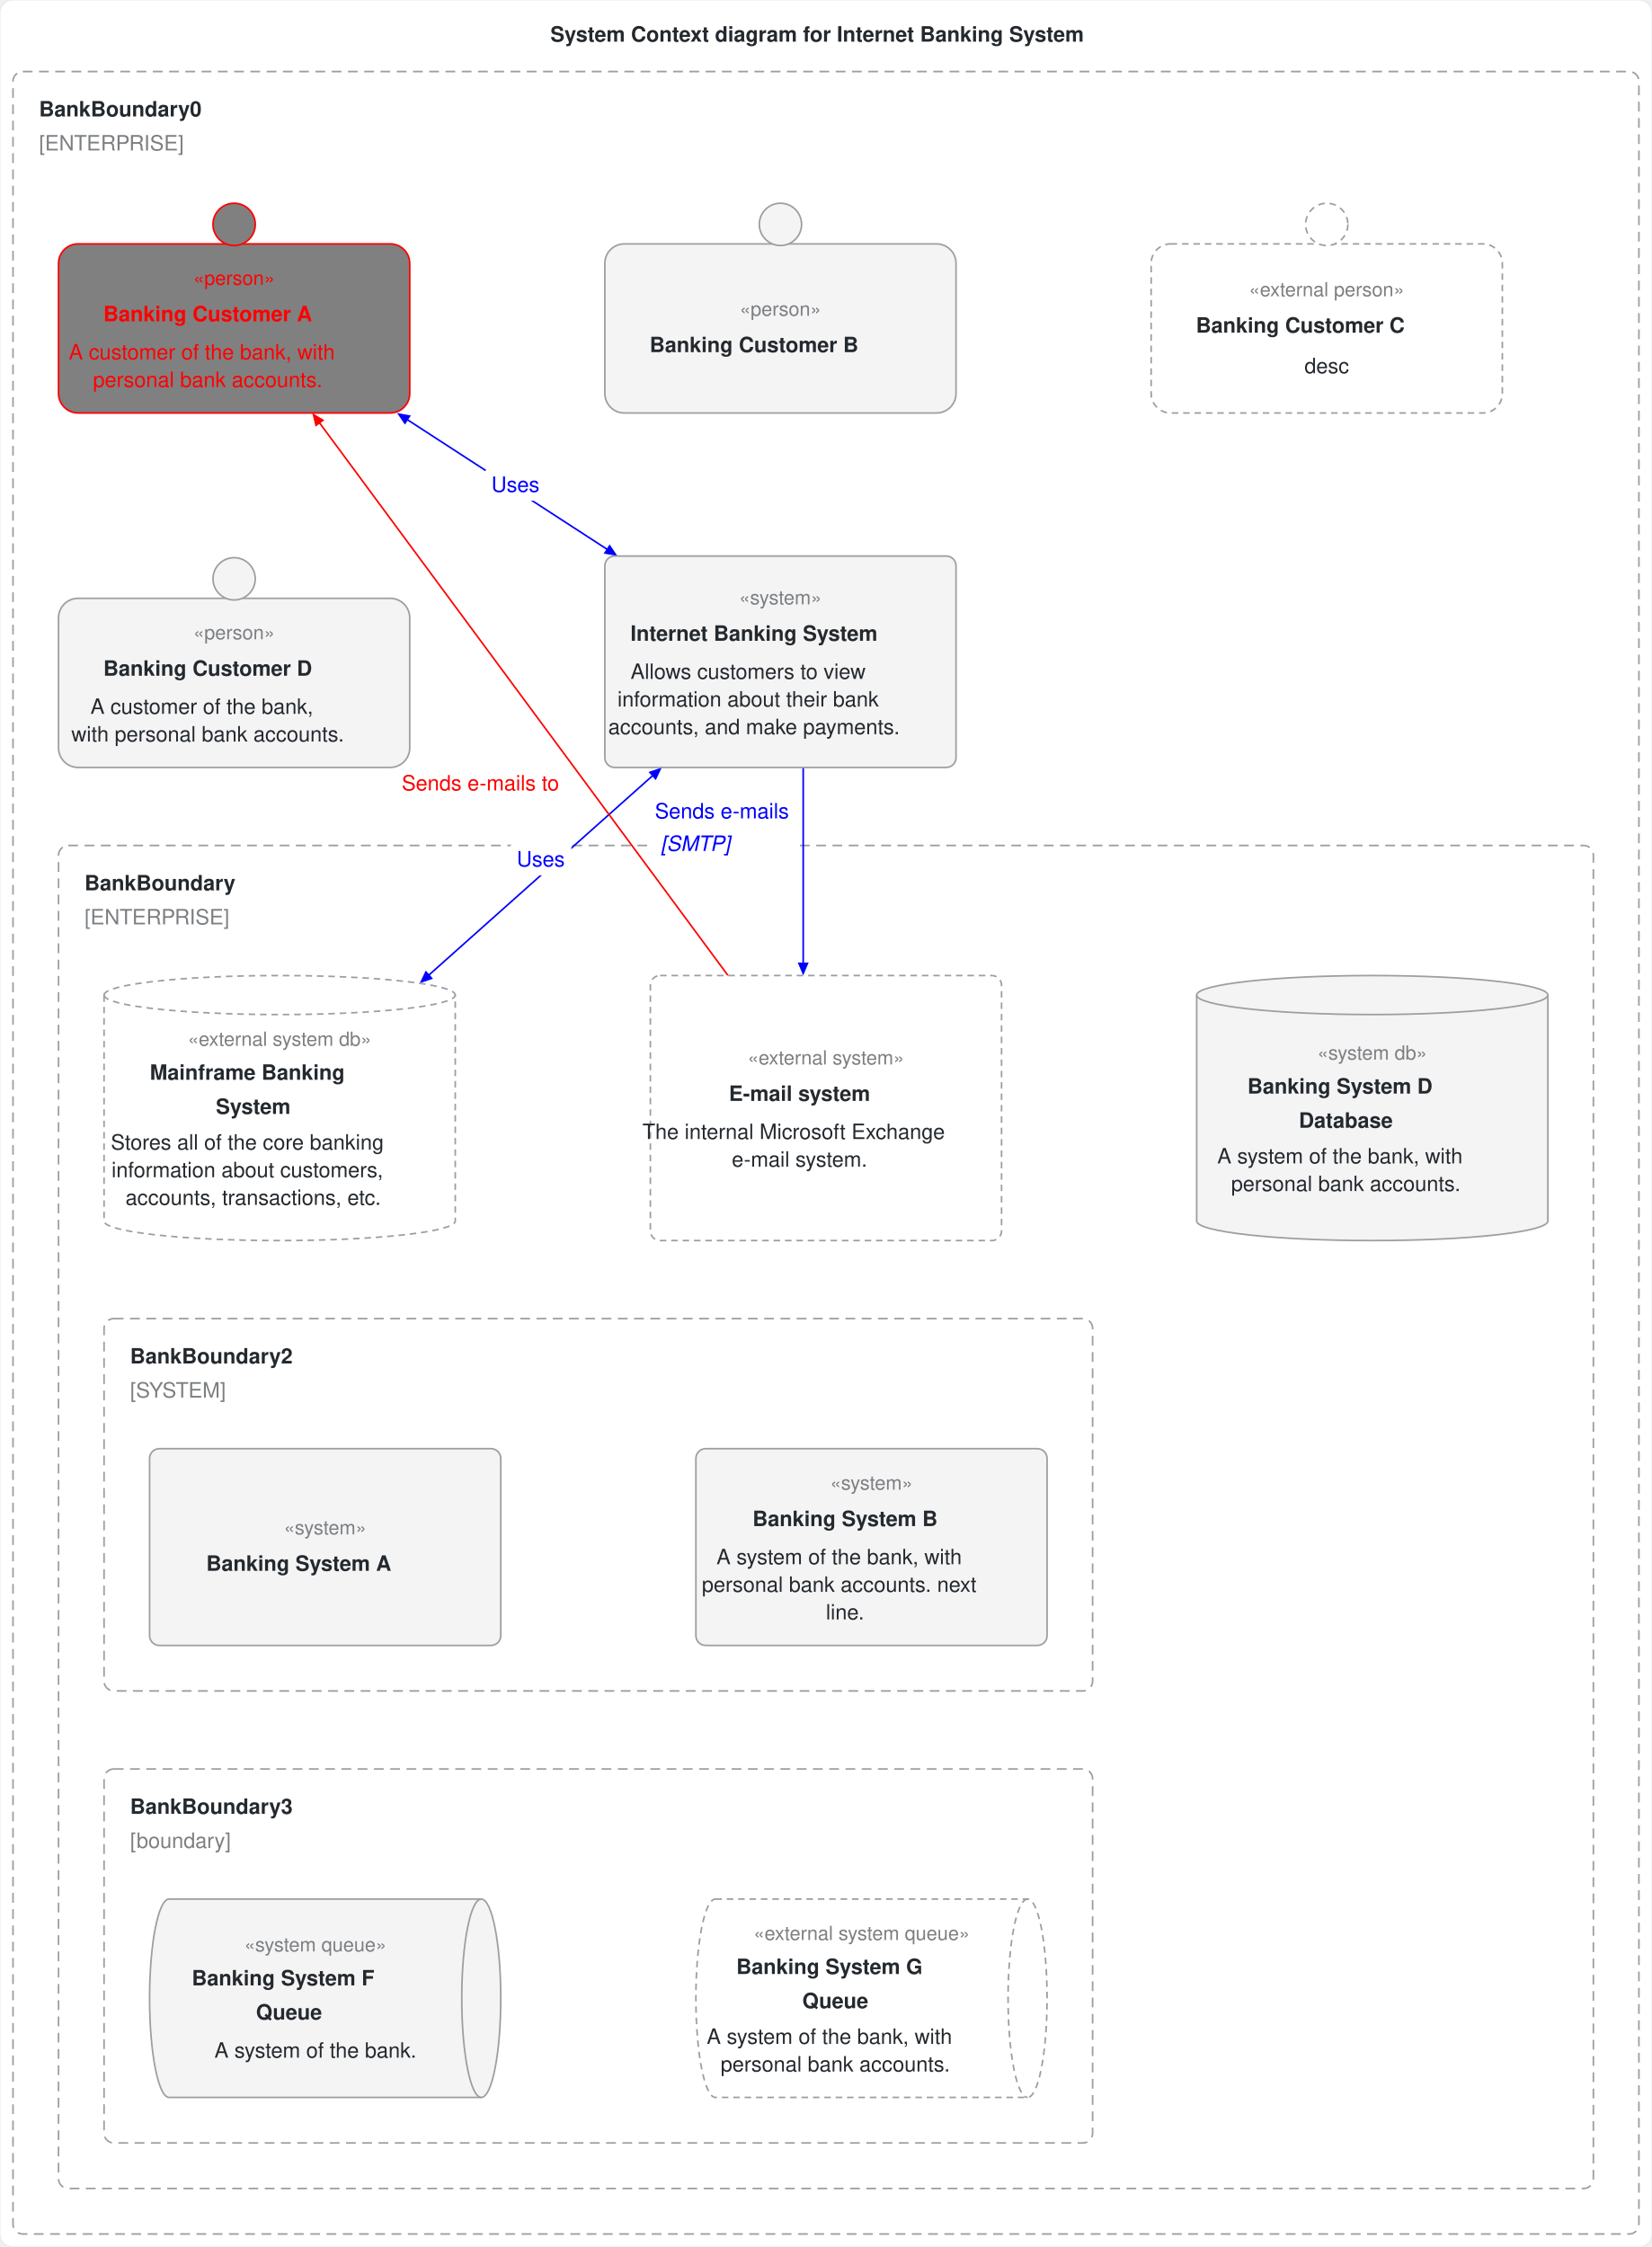
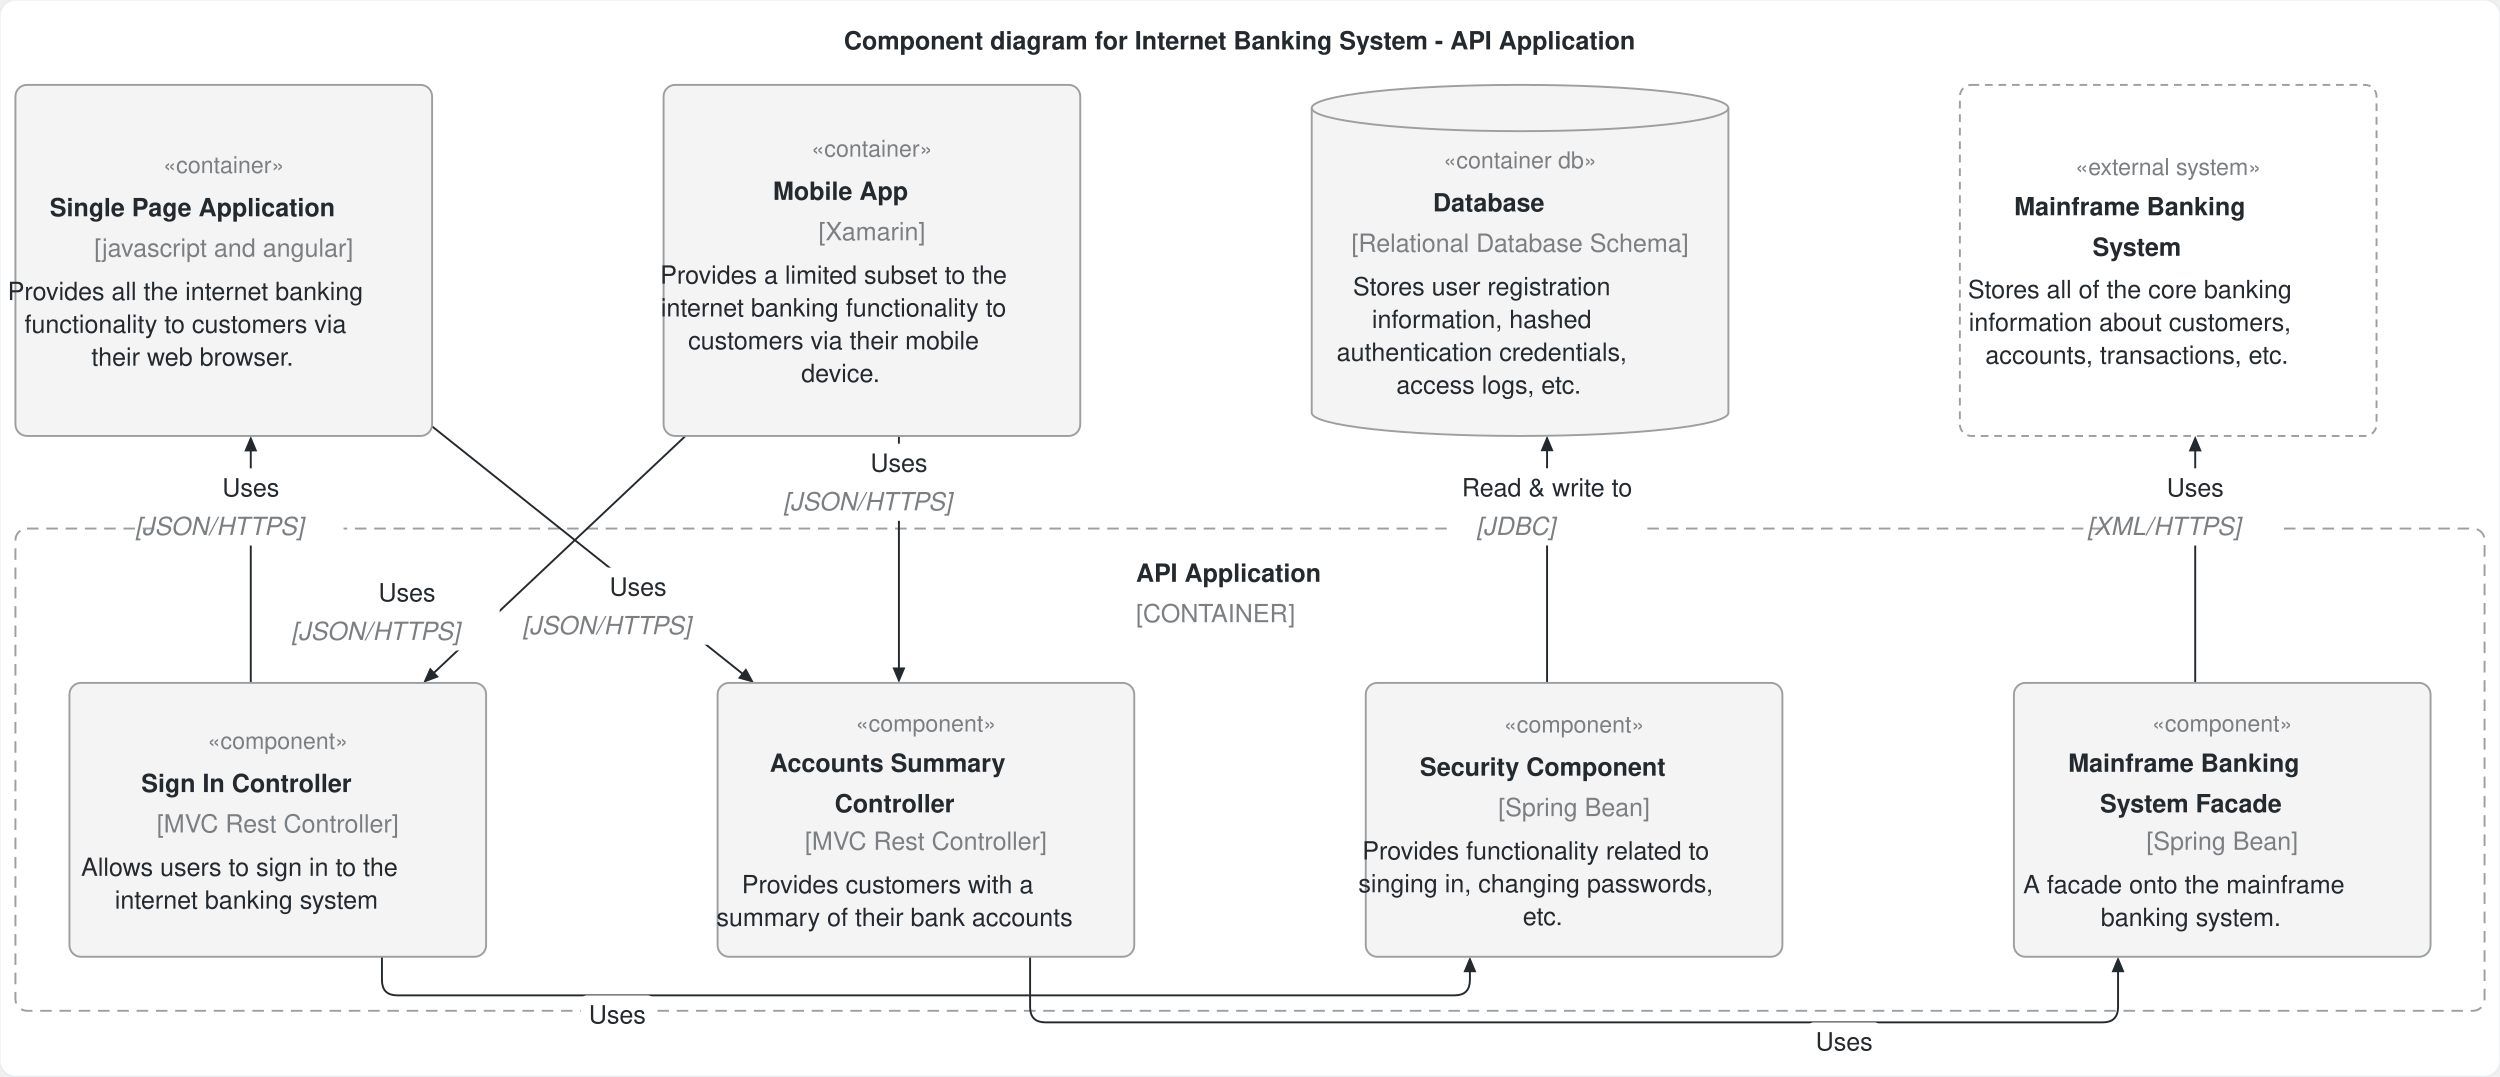
- <svg xmlns="http://www.w3.org/2000/svg" class="pele pele-c4" viewBox="0 0 1016 1382" width="1016" height="1382" fill="#24292e" role="graphics-document document" aria-roledescription="c4" font-family="-apple-system,BlinkMacSystemFont,Segoe UI,Helvetica,Arial,sans-serif" font-size="13">
-   <rect x="0" y="0" width="1016" height="1382" rx="8" fill="#ffffff" stroke="#d8dee4" stroke-width="1" stroke-opacity="0.35" />
+ <svg xmlns="http://www.w3.org/2000/svg" class="pele pele-c4" viewBox="0 0 1296 558" width="1296" height="558" fill="#24292e" role="graphics-document document" aria-roledescription="c4" font-family="-apple-system,BlinkMacSystemFont,Segoe UI,Helvetica,Arial,sans-serif" font-size="13">
+   <rect x="0" y="0" width="1296" height="558" rx="8" fill="#ffffff" stroke="#d8dee4" stroke-width="1" stroke-opacity="0.35" />
  <text class="pele-title" font-weight="bold" text-anchor="middle" xml:space="preserve">
-     <tspan x="508" y="25.6">System Context diagram for Internet Banking System</tspan>
+     <tspan x="648" y="25.6">Component diagram for Internet Banking System - API Application</tspan>
  </text>
  <g transform="translate(8,44)">
    <g class="pele-clusters">
-       <g class="pele-cluster pele-c4-boundary" data-id="b0">
-         <rect x="0" y="0" width="1000" height="1330" fill="none" stroke="#9c9fa1" stroke-dasharray="6 4" rx="6" />
-         <text class="pele-cluster-label" font-weight="bold" x="16" y="27.6" text-anchor="start" xml:space="preserve">BankBoundary0</text>
-         <text class="pele-c4-type" font-size="13" fill="#7c7f82" x="16" y="48.55" text-anchor="start" xml:space="preserve">[ENTERPRISE]</text>
-       </g>
-       <g class="pele-cluster pele-c4-boundary" data-id="b1">
-         <rect x="28" y="476" width="944" height="826" fill="none" stroke="#9c9fa1" stroke-dasharray="6 4" rx="6" />
-         <text class="pele-cluster-label" font-weight="bold" x="44" y="503.6" text-anchor="start" xml:space="preserve">BankBoundary</text>
-         <text class="pele-c4-type" font-size="13" fill="#7c7f82" x="44" y="524.55" text-anchor="start" xml:space="preserve">[ENTERPRISE]</text>
-       </g>
-       <g class="pele-cluster pele-c4-boundary" data-id="b2">
-         <rect x="56" y="767" width="608" height="229" fill="none" stroke="#9c9fa1" stroke-dasharray="6 4" rx="6" />
-         <text class="pele-cluster-label" font-weight="bold" x="72" y="794.6" text-anchor="start" xml:space="preserve">BankBoundary2</text>
-         <text class="pele-c4-type" font-size="13" fill="#7c7f82" x="72" y="815.55" text-anchor="start" xml:space="preserve">[SYSTEM]</text>
-       </g>
-       <g class="pele-cluster pele-c4-boundary" data-id="b3">
-         <rect x="56" y="1044" width="608" height="230" fill="none" stroke="#9c9fa1" stroke-dasharray="6 4" rx="6" />
-         <text class="pele-cluster-label" font-weight="bold" x="72" y="1071.6" text-anchor="start" xml:space="preserve">BankBoundary3</text>
-         <text class="pele-c4-type" font-size="13" fill="#7c7f82" x="72" y="1092.55" text-anchor="start" xml:space="preserve">[boundary]</text>
+       <g class="pele-cluster pele-c4-boundary" data-id="api">
+         <rect x="0" y="230" width="1280" height="250" fill="none" stroke="#9c9fa1" stroke-dasharray="6 4" rx="6" />
+         <text class="pele-cluster-label" font-weight="bold" x="580.88" y="257.6" text-anchor="start" xml:space="preserve">API Application</text>
+         <text class="pele-c4-type" font-size="13" fill="#7c7f82" x="580.88" y="278.55" text-anchor="start" xml:space="preserve">[CONTAINER]</text>
      </g>
    </g>
    <g class="pele-edges" fill="none" stroke="#24292e" stroke-linecap="round">
-       <g class="pele-edge" data-id="customerA-SystemAA" stroke="blue">
-         <path d="M242.06,213.81L365.94,294.19" />
-         <path class="pele-marker" d="M236.18,210L244.72,211.54L241.07,217.17Z" fill="blue" stroke="none" />
-         <path class="pele-marker" d="M371.82,298L363.28,296.46L366.93,290.83Z" fill="blue" stroke="none" />
-       </g>
-       <g class="pele-edge" data-id="SystemAA-SystemE" stroke="blue">
-         <path d="M393.84,432.66L255.33,556.1" />
-         <path class="pele-marker" d="M399.07,428L395.33,435.83L390.86,430.81Z" fill="blue" stroke="none" />
-         <path class="pele-marker" d="M250.11,560.76L253.85,552.93L258.32,557.94Z" fill="blue" stroke="none" />
-       </g>
-       <g class="pele-edge" data-id="SystemAA-SystemC" stroke="blue">
-         <path d="M486,428L486,549" />
-         <path class="pele-marker" d="M486,556L482.64,548L489.36,548Z" fill="blue" stroke="none" />
-       </g>
-       <g class="pele-edge" data-id="SystemC-customerA" stroke="red">
-         <path d="M439.76,556L188.2,215.63" />
-         <path class="pele-marker" d="M184.04,210L191.5,214.44L186.09,218.43Z" fill="red" stroke="none" />
+       <g class="pele-edge" data-id="sign-security">
+         <path d="M190,452V464Q190,472 198,472H746Q754,472 754,464V459" />
+         <path class="pele-marker" d="M754,452L757.36,460L750.64,460Z" fill="#24292e" stroke="none" />
+       </g>
+       <g class="pele-edge" data-id="accounts-mbsfacade">
+         <path d="M526,452V478Q526,486 534,486H1082Q1090,486 1090,478V459" />
+         <path class="pele-marker" d="M1090,452L1093.36,460L1086.64,460Z" fill="#24292e" stroke="none" />
+       </g>
+       <g class="pele-edge" data-id="security-db">
+         <path d="M794,310L794,188.9" />
+         <path class="pele-marker" d="M794,181.9L797.36,189.9L790.64,189.9Z" fill="#24292e" stroke="none" />
+       </g>
+       <g class="pele-edge" data-id="mbsfacade-mbs">
+         <path d="M1130,310L1130,189" />
+         <path class="pele-marker" d="M1130,182L1133.36,190L1126.64,190Z" fill="#24292e" stroke="none" />
+       </g>
+       <g class="pele-edge" data-id="spa-sign">
+         <path d="M122,189L122,310" />
+         <path class="pele-marker" d="M122,182L125.36,190L118.64,190Z" fill="#24292e" stroke="none" />
+       </g>
+       <g class="pele-edge" data-id="spa-accounts">
+         <path d="M216,177.04L377.41,305.64" />
+         <path class="pele-marker" d="M382.88,310L374.53,307.64L378.72,302.39Z" fill="#24292e" stroke="none" />
+       </g>
+       <g class="pele-edge" data-id="ma-sign">
+         <path d="M347.35,182L216.5,305.2" />
+         <path class="pele-marker" d="M211.41,310L214.93,302.07L219.53,306.96Z" fill="#24292e" stroke="none" />
+       </g>
+       <g class="pele-edge" data-id="ma-accounts">
+         <path d="M458,182L458,303" />
+         <path class="pele-marker" d="M458,310L454.64,302L461.36,302Z" fill="#24292e" stroke="none" />
      </g>
    </g>
    <g class="pele-nodes">
-       <g class="pele-node pele-shape-person pele-c4-person" data-id="customerA" transform="translate(136,145)">
-         <rect x="-108" y="-39" width="216" height="104" rx="12" fill="gray" stroke="red" />
-         <circle cy="-51" r="13" fill="gray" stroke="red" />
-         <text class="pele-c4-type" font-size="12" fill="red" x="0" y="-13.8" text-anchor="middle">«person»</text>
-         <text class="pele-label" font-weight="bold" text-anchor="middle" xml:space="preserve" fill="red">
-           <tspan x="0" y="8.6">Banking Customer A</tspan>
-         </text>
-         <text class="pele-c4-descr" font-size="13" text-anchor="middle" xml:space="preserve" fill="red">
-           <tspan x="0" y="32.05">A customer of the bank, with</tspan>
-           <tspan x="0" y="49.05">personal bank accounts.</tspan>
-         </text>
-       </g>
-       <g class="pele-node pele-shape-person pele-c4-person" data-id="customerB" transform="translate(472,145)">
-         <rect x="-108" y="-39" width="216" height="104" rx="12" fill="#f4f4f5" stroke="#9c9fa1" />
-         <circle cy="-51" r="13" fill="#f4f4f5" stroke="#9c9fa1" />
-         <text class="pele-c4-type" font-size="12" fill="#7c7f82" x="0" y="5.2" text-anchor="middle">«person»</text>
-         <text class="pele-label" font-weight="bold" text-anchor="middle" xml:space="preserve">
-           <tspan x="0" y="27.6">Banking Customer B</tspan>
-         </text>
-       </g>
-       <g class="pele-node pele-shape-person pele-c4-external_person pele-c4-external" data-id="customerC" transform="translate(808,145)">
-         <rect x="-108" y="-39" width="216" height="104" rx="12" fill="#ffffff" stroke="#9c9fa1" stroke-dasharray="4 3" />
-         <circle cy="-51" r="13" fill="#ffffff" stroke="#9c9fa1" stroke-dasharray="4 3" />
-         <text class="pele-c4-type" font-size="12" fill="#7c7f82" x="0" y="-6.8" text-anchor="middle">«external person»</text>
-         <text class="pele-label" font-weight="bold" text-anchor="middle" xml:space="preserve">
-           <tspan x="0" y="15.6">Banking Customer C</tspan>
-         </text>
-         <text class="pele-c4-descr" font-size="13" x="0" y="40.55" text-anchor="middle">desc</text>
-       </g>
-       <g class="pele-node pele-shape-person pele-c4-person" data-id="customerD" transform="translate(136,363)">
-         <rect x="-108" y="-39" width="216" height="104" rx="12" fill="#f4f4f5" stroke="#9c9fa1" />
-         <circle cy="-51" r="13" fill="#f4f4f5" stroke="#9c9fa1" />
-         <text class="pele-c4-type" font-size="12" fill="#7c7f82" x="0" y="-13.8" text-anchor="middle">«person»</text>
-         <text class="pele-label" font-weight="bold" text-anchor="middle" xml:space="preserve">
-           <tspan x="0" y="8.6">Banking Customer D</tspan>
-         </text>
-         <text class="pele-c4-descr" font-size="13" text-anchor="middle" xml:space="preserve">
-           <tspan x="0" y="32.05">A customer of the bank,</tspan>
-           <tspan x="0" y="49.05">with personal bank accounts.</tspan>
-         </text>
-       </g>
-       <g class="pele-node pele-shape-rect pele-c4-system" data-id="SystemAA" transform="translate(472,363)">
-         <rect x="-108" y="-65" width="216" height="130" fill="#f4f4f5" stroke="#9c9fa1" rx="6" />
-         <text class="pele-c4-type" font-size="12" fill="#7c7f82" x="0" y="-35.3" text-anchor="middle">«system»</text>
-         <text class="pele-label" font-weight="bold" text-anchor="middle" xml:space="preserve">
-           <tspan x="0" y="-12.9">Internet Banking System</tspan>
-         </text>
-         <text class="pele-c4-descr" font-size="13" text-anchor="middle" xml:space="preserve">
-           <tspan x="0" y="10.55">Allows customers to view</tspan>
-           <tspan x="0" y="27.55">information about their bank</tspan>
-           <tspan x="0" y="44.55">accounts, and make payments.</tspan>
-         </text>
-       </g>
-       <g class="pele-node pele-shape-cyl pele-c4-external_system_db pele-c4-external" data-id="SystemE" transform="translate(164,637.5)">
-         <path d="M-108,-69.5A108,12 0 0 1 108,-69.5V69.5A108,12 0 0 1 -108,69.5Z" fill="#ffffff" stroke="#9c9fa1" stroke-dasharray="4 3" />
-         <path d="M-108,-69.5A108,12 0 0 0 108,-69.5" fill="none" stroke="#9c9fa1" stroke-dasharray="4 3" />
-         <text class="pele-c4-type" font-size="12" fill="#7c7f82" x="0" y="-38.3" text-anchor="middle">«external system db»</text>
-         <text class="pele-label" font-weight="bold" text-anchor="middle" xml:space="preserve">
-           <tspan x="0" y="-17.4">Mainframe Banking</tspan>
-           <tspan x="0" y="3.6">System</tspan>
-         </text>
-         <text class="pele-c4-descr" font-size="13" text-anchor="middle" xml:space="preserve">
-           <tspan x="0" y="25.55">Stores all of the core banking</tspan>
-           <tspan x="0" y="42.55">information about customers,</tspan>
-           <tspan x="0" y="59.55">accounts, transactions, etc.</tspan>
-         </text>
-       </g>
-       <g class="pele-node pele-shape-rect pele-c4-external_system pele-c4-external" data-id="SystemC" transform="translate(500,637.5)">
-         <rect x="-108" y="-81.5" width="216" height="163" fill="#ffffff" stroke="#9c9fa1" stroke-dasharray="4 3" rx="6" />
-         <text class="pele-c4-type" font-size="12" fill="#7c7f82" x="0" y="-26.8" text-anchor="middle">«external system»</text>
-         <text class="pele-label" font-weight="bold" text-anchor="middle" xml:space="preserve">
-           <tspan x="0" y="-4.4">E-mail system</tspan>
-         </text>
-         <text class="pele-c4-descr" font-size="13" text-anchor="middle" xml:space="preserve">
-           <tspan x="0" y="19.05">The internal Microsoft Exchange</tspan>
-           <tspan x="0" y="36.05">e-mail system.</tspan>
-         </text>
-       </g>
-       <g class="pele-node pele-shape-cyl pele-c4-system_db" data-id="SystemD" transform="translate(836,637.5)">
-         <path d="M-108,-69.5A108,12 0 0 1 108,-69.5V69.5A108,12 0 0 1 -108,69.5Z" fill="#f4f4f5" stroke="#9c9fa1" />
-         <path d="M-108,-69.5A108,12 0 0 0 108,-69.5" fill="none" stroke="#9c9fa1" />
-         <text class="pele-c4-type" font-size="12" fill="#7c7f82" x="0" y="-29.8" text-anchor="middle">«system db»</text>
-         <text class="pele-label" font-weight="bold" text-anchor="middle" xml:space="preserve">
-           <tspan x="0" y="-8.9">Banking System D</tspan>
-           <tspan x="0" y="12.1">Database</tspan>
-         </text>
-         <text class="pele-c4-descr" font-size="13" text-anchor="middle" xml:space="preserve">
-           <tspan x="0" y="34.05">A system of the bank, with</tspan>
-           <tspan x="0" y="51.05">personal bank accounts.</tspan>
-         </text>
-       </g>
-       <g class="pele-node pele-shape-rect pele-c4-system" data-id="SystemA" transform="translate(192,907.5)">
-         <rect x="-108" y="-60.5" width="216" height="121" fill="#f4f4f5" stroke="#9c9fa1" rx="6" />
-         <text class="pele-c4-type" font-size="12" fill="#7c7f82" x="0" y="-7.8" text-anchor="middle">«system»</text>
-         <text class="pele-label" font-weight="bold" text-anchor="middle" xml:space="preserve">
-           <tspan x="0" y="14.6">Banking System A</tspan>
-         </text>
-       </g>
-       <g class="pele-node pele-shape-rect pele-c4-system" data-id="SystemB" transform="translate(528,907.5)">
-         <rect x="-108" y="-60.5" width="216" height="121" fill="#f4f4f5" stroke="#9c9fa1" rx="6" />
-         <text class="pele-c4-type" font-size="12" fill="#7c7f82" x="0" y="-35.3" text-anchor="middle">«system»</text>
-         <text class="pele-label" font-weight="bold" text-anchor="middle" xml:space="preserve">
-           <tspan x="0" y="-12.9">Banking System B</tspan>
-         </text>
-         <text class="pele-c4-descr" font-size="13" text-anchor="middle" xml:space="preserve">
-           <tspan x="0" y="10.55">A system of the bank, with</tspan>
-           <tspan x="0" y="27.55">personal bank accounts. next</tspan>
-           <tspan x="0" y="44.55">line.</tspan>
-         </text>
-       </g>
-       <g class="pele-node pele-shape-h-cyl pele-c4-system_queue" data-id="SystemF" transform="translate(192,1185)">
-         <path d="M-96,-61H96A12,61 0 0 1 96,61H-96A12,61 0 0 1 -96,-61Z" fill="#f4f4f5" stroke="#9c9fa1" />
-         <path d="M96,-61A12,61 0 0 0 96,61" fill="none" stroke="#9c9fa1" />
-         <text class="pele-c4-type" font-size="12" fill="#7c7f82" x="-6" y="-28.8" text-anchor="middle">«system queue»</text>
-         <text class="pele-label" font-weight="bold" text-anchor="middle" xml:space="preserve">
-           <tspan x="-6" y="-7.9">Banking System F</tspan>
-           <tspan x="-6" y="13.1">Queue</tspan>
-         </text>
-         <text class="pele-c4-descr" font-size="13" x="-6" y="36.55" text-anchor="middle">A system of the bank.</text>
-       </g>
-       <g class="pele-node pele-shape-h-cyl pele-c4-external_system_queue pele-c4-external" data-id="SystemG" transform="translate(528,1185)">
-         <path d="M-96,-61H96A12,61 0 0 1 96,61H-96A12,61 0 0 1 -96,-61Z" fill="#ffffff" stroke="#9c9fa1" stroke-dasharray="4 3" />
-         <path d="M96,-61A12,61 0 0 0 96,61" fill="none" stroke="#9c9fa1" stroke-dasharray="4 3" />
-         <text class="pele-c4-type" font-size="12" fill="#7c7f82" x="-6" y="-35.8" text-anchor="middle">«external system queue»</text>
-         <text class="pele-label" font-weight="bold" text-anchor="middle" xml:space="preserve">
-           <tspan x="-6" y="-14.9">Banking System G</tspan>
-           <tspan x="-6" y="6.1">Queue</tspan>
-         </text>
-         <text class="pele-c4-descr" font-size="13" text-anchor="middle" xml:space="preserve">
-           <tspan x="-6" y="28.05">A system of the bank, with</tspan>
-           <tspan x="-6" y="45.05">personal bank accounts.</tspan>
+       <g class="pele-node pele-shape-rect pele-c4-container" data-id="spa" transform="translate(108,91)">
+         <rect x="-108" y="-91" width="216" height="182" fill="#f4f4f5" stroke="#9c9fa1" rx="6" />
+         <text class="pele-c4-type" font-size="12" fill="#7c7f82" x="0" y="-45.3" text-anchor="middle">«container»</text>
+         <text class="pele-label" font-weight="bold" text-anchor="middle" xml:space="preserve">
+           <tspan x="0" y="-22.9">Single Page Application</tspan>
+         </text>
+         <text class="pele-c4-techn" font-size="13" fill="#7c7f82" x="0" y="-1.95" text-anchor="middle">[javascript and angular]</text>
+         <text class="pele-c4-descr" font-size="13" text-anchor="middle" xml:space="preserve">
+           <tspan x="0" y="20.55">Provides all the internet banking</tspan>
+           <tspan x="0" y="37.55">functionality to customers via</tspan>
+           <tspan x="0" y="54.55">their web browser.</tspan>
+         </text>
+       </g>
+       <g class="pele-node pele-shape-rect pele-c4-container" data-id="ma" transform="translate(444,91)">
+         <rect x="-108" y="-91" width="216" height="182" fill="#f4f4f5" stroke="#9c9fa1" rx="6" />
+         <text class="pele-c4-type" font-size="12" fill="#7c7f82" x="0" y="-53.8" text-anchor="middle">«container»</text>
+         <text class="pele-label" font-weight="bold" text-anchor="middle" xml:space="preserve">
+           <tspan x="0" y="-31.4">Mobile App</tspan>
+         </text>
+         <text class="pele-c4-techn" font-size="13" fill="#7c7f82" x="0" y="-10.45" text-anchor="middle">[Xamarin]</text>
+         <text class="pele-c4-descr" font-size="13" text-anchor="middle" xml:space="preserve">
+           <tspan x="0" y="12.05">Provides a limited subset to the</tspan>
+           <tspan x="0" y="29.05">internet banking functionality to</tspan>
+           <tspan x="0" y="46.05">customers via their mobile</tspan>
+           <tspan x="0" y="63.05">device.</tspan>
+         </text>
+       </g>
+       <g class="pele-node pele-shape-cyl pele-c4-container_db" data-id="db" transform="translate(780,91)">
+         <path d="M-108,-79A108,12 0 0 1 108,-79V79A108,12 0 0 1 -108,79Z" fill="#f4f4f5" stroke="#9c9fa1" />
+         <path d="M-108,-79A108,12 0 0 0 108,-79" fill="none" stroke="#9c9fa1" />
+         <text class="pele-c4-type" font-size="12" fill="#7c7f82" x="0" y="-47.8" text-anchor="middle">«container db»</text>
+         <text class="pele-label" font-weight="bold" text-anchor="middle" xml:space="preserve">
+           <tspan x="0" y="-25.4">Database</tspan>
+         </text>
+         <text class="pele-c4-techn" font-size="13" fill="#7c7f82" x="0" y="-4.45" text-anchor="middle">[Relational Database Schema]</text>
+         <text class="pele-c4-descr" font-size="13" text-anchor="middle" xml:space="preserve">
+           <tspan x="0" y="18.05">Stores user registration</tspan>
+           <tspan x="0" y="35.05">information, hashed</tspan>
+           <tspan x="0" y="52.05">authentication credentials,</tspan>
+           <tspan x="0" y="69.05">access logs, etc.</tspan>
+         </text>
+       </g>
+       <g class="pele-node pele-shape-rect pele-c4-external_system pele-c4-external" data-id="mbs" transform="translate(1116,91)">
+         <rect x="-108" y="-91" width="216" height="182" fill="#ffffff" stroke="#9c9fa1" stroke-dasharray="4 3" rx="6" />
+         <text class="pele-c4-type" font-size="12" fill="#7c7f82" x="0" y="-44.3" text-anchor="middle">«external system»</text>
+         <text class="pele-label" font-weight="bold" text-anchor="middle" xml:space="preserve">
+           <tspan x="0" y="-23.4">Mainframe Banking</tspan>
+           <tspan x="0" y="-2.4">System</tspan>
+         </text>
+         <text class="pele-c4-descr" font-size="13" text-anchor="middle" xml:space="preserve">
+           <tspan x="0" y="19.55">Stores all of the core banking</tspan>
+           <tspan x="0" y="36.55">information about customers,</tspan>
+           <tspan x="0" y="53.55">accounts, transactions, etc.</tspan>
+         </text>
+       </g>
+       <g class="pele-node pele-shape-rect pele-c4-component" data-id="sign" transform="translate(136,381)">
+         <rect x="-108" y="-71" width="216" height="142" fill="#f4f4f5" stroke="#9c9fa1" rx="6" />
+         <text class="pele-c4-type" font-size="12" fill="#7c7f82" x="0" y="-36.8" text-anchor="middle">«component»</text>
+         <text class="pele-label" font-weight="bold" text-anchor="middle" xml:space="preserve">
+           <tspan x="0" y="-14.4">Sign In Controller</tspan>
+         </text>
+         <text class="pele-c4-techn" font-size="13" fill="#7c7f82" x="0" y="6.55" text-anchor="middle">[MVC Rest Controller]</text>
+         <text class="pele-c4-descr" font-size="13" text-anchor="middle" xml:space="preserve">
+           <tspan x="0" y="29.05">Allows users to sign in to the</tspan>
+           <tspan x="0" y="46.05">internet banking system</tspan>
+         </text>
+       </g>
+       <g class="pele-node pele-shape-rect pele-c4-component" data-id="accounts" transform="translate(472,381)">
+         <rect x="-108" y="-71" width="216" height="142" fill="#f4f4f5" stroke="#9c9fa1" rx="6" />
+         <text class="pele-c4-type" font-size="12" fill="#7c7f82" x="0" y="-45.8" text-anchor="middle">«component»</text>
+         <text class="pele-label" font-weight="bold" text-anchor="middle" xml:space="preserve">
+           <tspan x="0" y="-24.9">Accounts Summary</tspan>
+           <tspan x="0" y="-3.9">Controller</tspan>
+         </text>
+         <text class="pele-c4-techn" font-size="13" fill="#7c7f82" x="0" y="15.55" text-anchor="middle">[MVC Rest Controller]</text>
+         <text class="pele-c4-descr" font-size="13" text-anchor="middle" xml:space="preserve">
+           <tspan x="0" y="38.05">Provides customers with a</tspan>
+           <tspan x="0" y="55.05">summary of their bank accounts</tspan>
+         </text>
+       </g>
+       <g class="pele-node pele-shape-rect pele-c4-component" data-id="security" transform="translate(808,381)">
+         <rect x="-108" y="-71" width="216" height="142" fill="#f4f4f5" stroke="#9c9fa1" rx="6" />
+         <text class="pele-c4-type" font-size="12" fill="#7c7f82" x="0" y="-45.3" text-anchor="middle">«component»</text>
+         <text class="pele-label" font-weight="bold" text-anchor="middle" xml:space="preserve">
+           <tspan x="0" y="-22.9">Security Component</tspan>
+         </text>
+         <text class="pele-c4-techn" font-size="13" fill="#7c7f82" x="0" y="-1.95" text-anchor="middle">[Spring Bean]</text>
+         <text class="pele-c4-descr" font-size="13" text-anchor="middle" xml:space="preserve">
+           <tspan x="0" y="20.55">Provides functionality related to</tspan>
+           <tspan x="0" y="37.55">singing in, changing passwords,</tspan>
+           <tspan x="0" y="54.55">etc.</tspan>
+         </text>
+       </g>
+       <g class="pele-node pele-shape-rect pele-c4-component" data-id="mbsfacade" transform="translate(1144,381)">
+         <rect x="-108" y="-71" width="216" height="142" fill="#f4f4f5" stroke="#9c9fa1" rx="6" />
+         <text class="pele-c4-type" font-size="12" fill="#7c7f82" x="0" y="-45.8" text-anchor="middle">«component»</text>
+         <text class="pele-label" font-weight="bold" text-anchor="middle" xml:space="preserve">
+           <tspan x="0" y="-24.9">Mainframe Banking</tspan>
+           <tspan x="0" y="-3.9">System Facade</tspan>
+         </text>
+         <text class="pele-c4-techn" font-size="13" fill="#7c7f82" x="0" y="15.55" text-anchor="middle">[Spring Bean]</text>
+         <text class="pele-c4-descr" font-size="13" text-anchor="middle" xml:space="preserve">
+           <tspan x="0" y="38.05">A facade onto the mainframe</tspan>
+           <tspan x="0" y="55.05">banking system.</tspan>
        </text>
      </g>
    </g>
    <g class="pele-edge-labels" font-size="13">
-       <g class="pele-edge-label" data-id="customerA-SystemAA">
-         <rect x="290.19" y="244" width="37.61" height="20" rx="3" fill="#ffffff" />
-         <text x="309" y="258.55" text-anchor="middle" fill="blue">Uses</text>
-       </g>
-       <g class="pele-edge-label" data-id="SystemAA-SystemE">
-         <rect x="305.78" y="474.38" width="37.61" height="20" rx="3" fill="#ffffff" />
-         <text x="324.59" y="488.93" text-anchor="middle" fill="blue">Uses</text>
-       </g>
-       <g class="pele-edge-label" data-id="SystemAA-SystemC">
-         <rect x="390.82" y="444.8" width="90.36" height="40" rx="3" fill="#ffffff" />
-         <text x="436" y="459.35" text-anchor="middle" fill="blue">Sends e-mails</text>
-         <text class="pele-c4-techn" fill="blue" font-style="italic" text-anchor="middle" xml:space="preserve">
-           <tspan x="436" y="479.35">[SMTP]</tspan>
-         </text>
-       </g>
-       <g class="pele-edge-label" data-id="SystemC-customerA">
-         <rect x="235.07" y="427.6" width="104.81" height="20" rx="3" fill="#ffffff" />
-         <text x="287.47" y="442.15" text-anchor="middle" fill="red">Sends e-mails to</text>
+       <g class="pele-edge-label" data-id="sign-security">
+         <rect x="293.19" y="472" width="37.61" height="20" rx="3" fill="#ffffff" />
+         <text x="312" y="486.55" text-anchor="middle">Uses</text>
+       </g>
+       <g class="pele-edge-label" data-id="accounts-mbsfacade">
+         <rect x="929.19" y="486" width="37.61" height="20" rx="3" fill="#ffffff" />
+         <text x="948" y="500.55" text-anchor="middle">Uses</text>
+       </g>
+       <g class="pele-edge-label" data-id="security-db">
+         <rect x="745.57" y="198.76" width="96.87" height="40" rx="3" fill="#ffffff" />
+         <text x="794" y="213.31" text-anchor="middle">Read &amp; write to</text>
+         <text class="pele-c4-techn" fill="#7c7f82" font-style="italic" text-anchor="middle" xml:space="preserve">
+           <tspan x="794" y="233.31">[JDBC]</tspan>
+         </text>
+       </g>
+       <g class="pele-edge-label" data-id="mbsfacade-mbs">
+         <rect x="1085.91" y="198.8" width="88.18" height="40" rx="3" fill="#ffffff" />
+         <text x="1130" y="213.35" text-anchor="middle">Uses</text>
+         <text class="pele-c4-techn" fill="#7c7f82" font-style="italic" text-anchor="middle" xml:space="preserve">
+           <tspan x="1130" y="233.35">[XML/HTTPS]</tspan>
+         </text>
+       </g>
+       <g class="pele-edge-label" data-id="spa-sign">
+         <rect x="73.94" y="198.8" width="96.13" height="40" rx="3" fill="#ffffff" />
+         <text x="122" y="213.35" text-anchor="middle">Uses</text>
+         <text class="pele-c4-techn" fill="#7c7f82" font-style="italic" text-anchor="middle" xml:space="preserve">
+           <tspan x="122" y="233.35">[JSON/HTTPS]</tspan>
+         </text>
+       </g>
+       <g class="pele-edge-label" data-id="spa-accounts">
+         <rect x="274.69" y="250.23" width="96.13" height="40" rx="3" fill="#ffffff" />
+         <text x="322.75" y="264.78" text-anchor="middle">Uses</text>
+         <text class="pele-c4-techn" fill="#7c7f82" font-style="italic" text-anchor="middle" xml:space="preserve">
+           <tspan x="322.75" y="284.78">[JSON/HTTPS]</tspan>
+         </text>
+       </g>
+       <g class="pele-edge-label" data-id="ma-sign">
+         <rect x="154.91" y="253.2" width="96.13" height="40" rx="3" fill="#ffffff" />
+         <text x="202.97" y="267.75" text-anchor="middle">Uses</text>
+         <text class="pele-c4-techn" fill="#7c7f82" font-style="italic" text-anchor="middle" xml:space="preserve">
+           <tspan x="202.97" y="287.75">[JSON/HTTPS]</tspan>
+         </text>
+       </g>
+       <g class="pele-edge-label" data-id="ma-accounts">
+         <rect x="409.94" y="186" width="96.13" height="40" rx="3" fill="#ffffff" />
+         <text x="458" y="200.55" text-anchor="middle">Uses</text>
+         <text class="pele-c4-techn" fill="#7c7f82" font-style="italic" text-anchor="middle" xml:space="preserve">
+           <tspan x="458" y="220.55">[JSON/HTTPS]</tspan>
+         </text>
      </g>
    </g>
  </g>
</svg>
